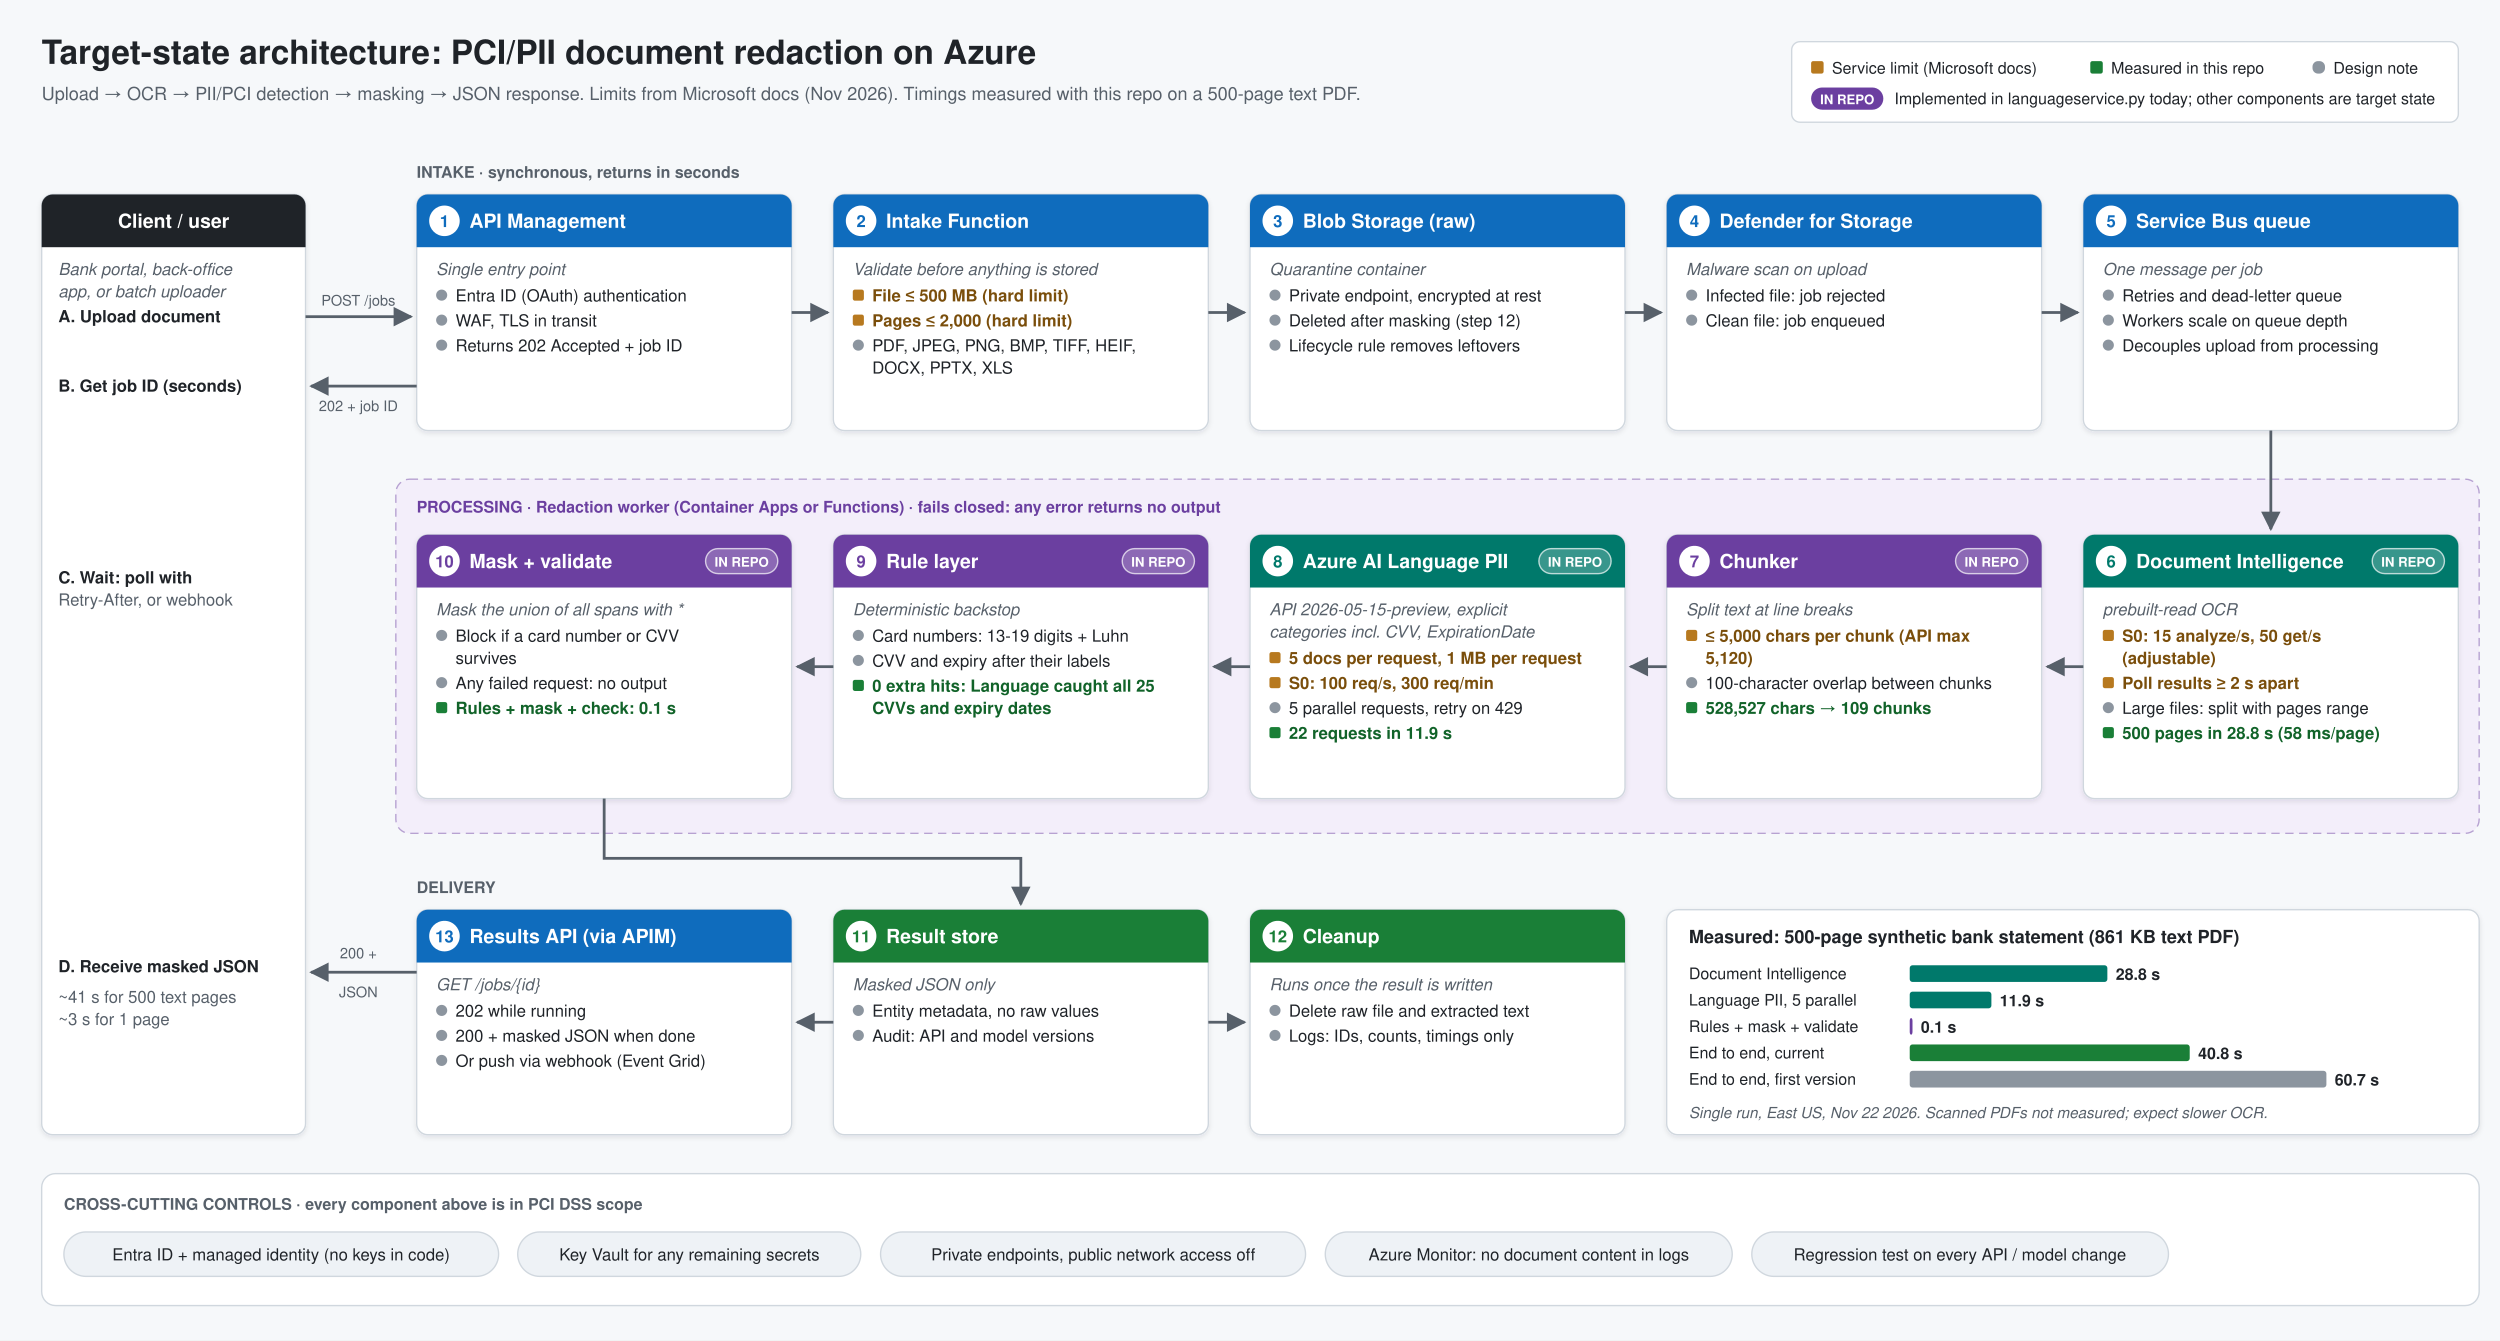
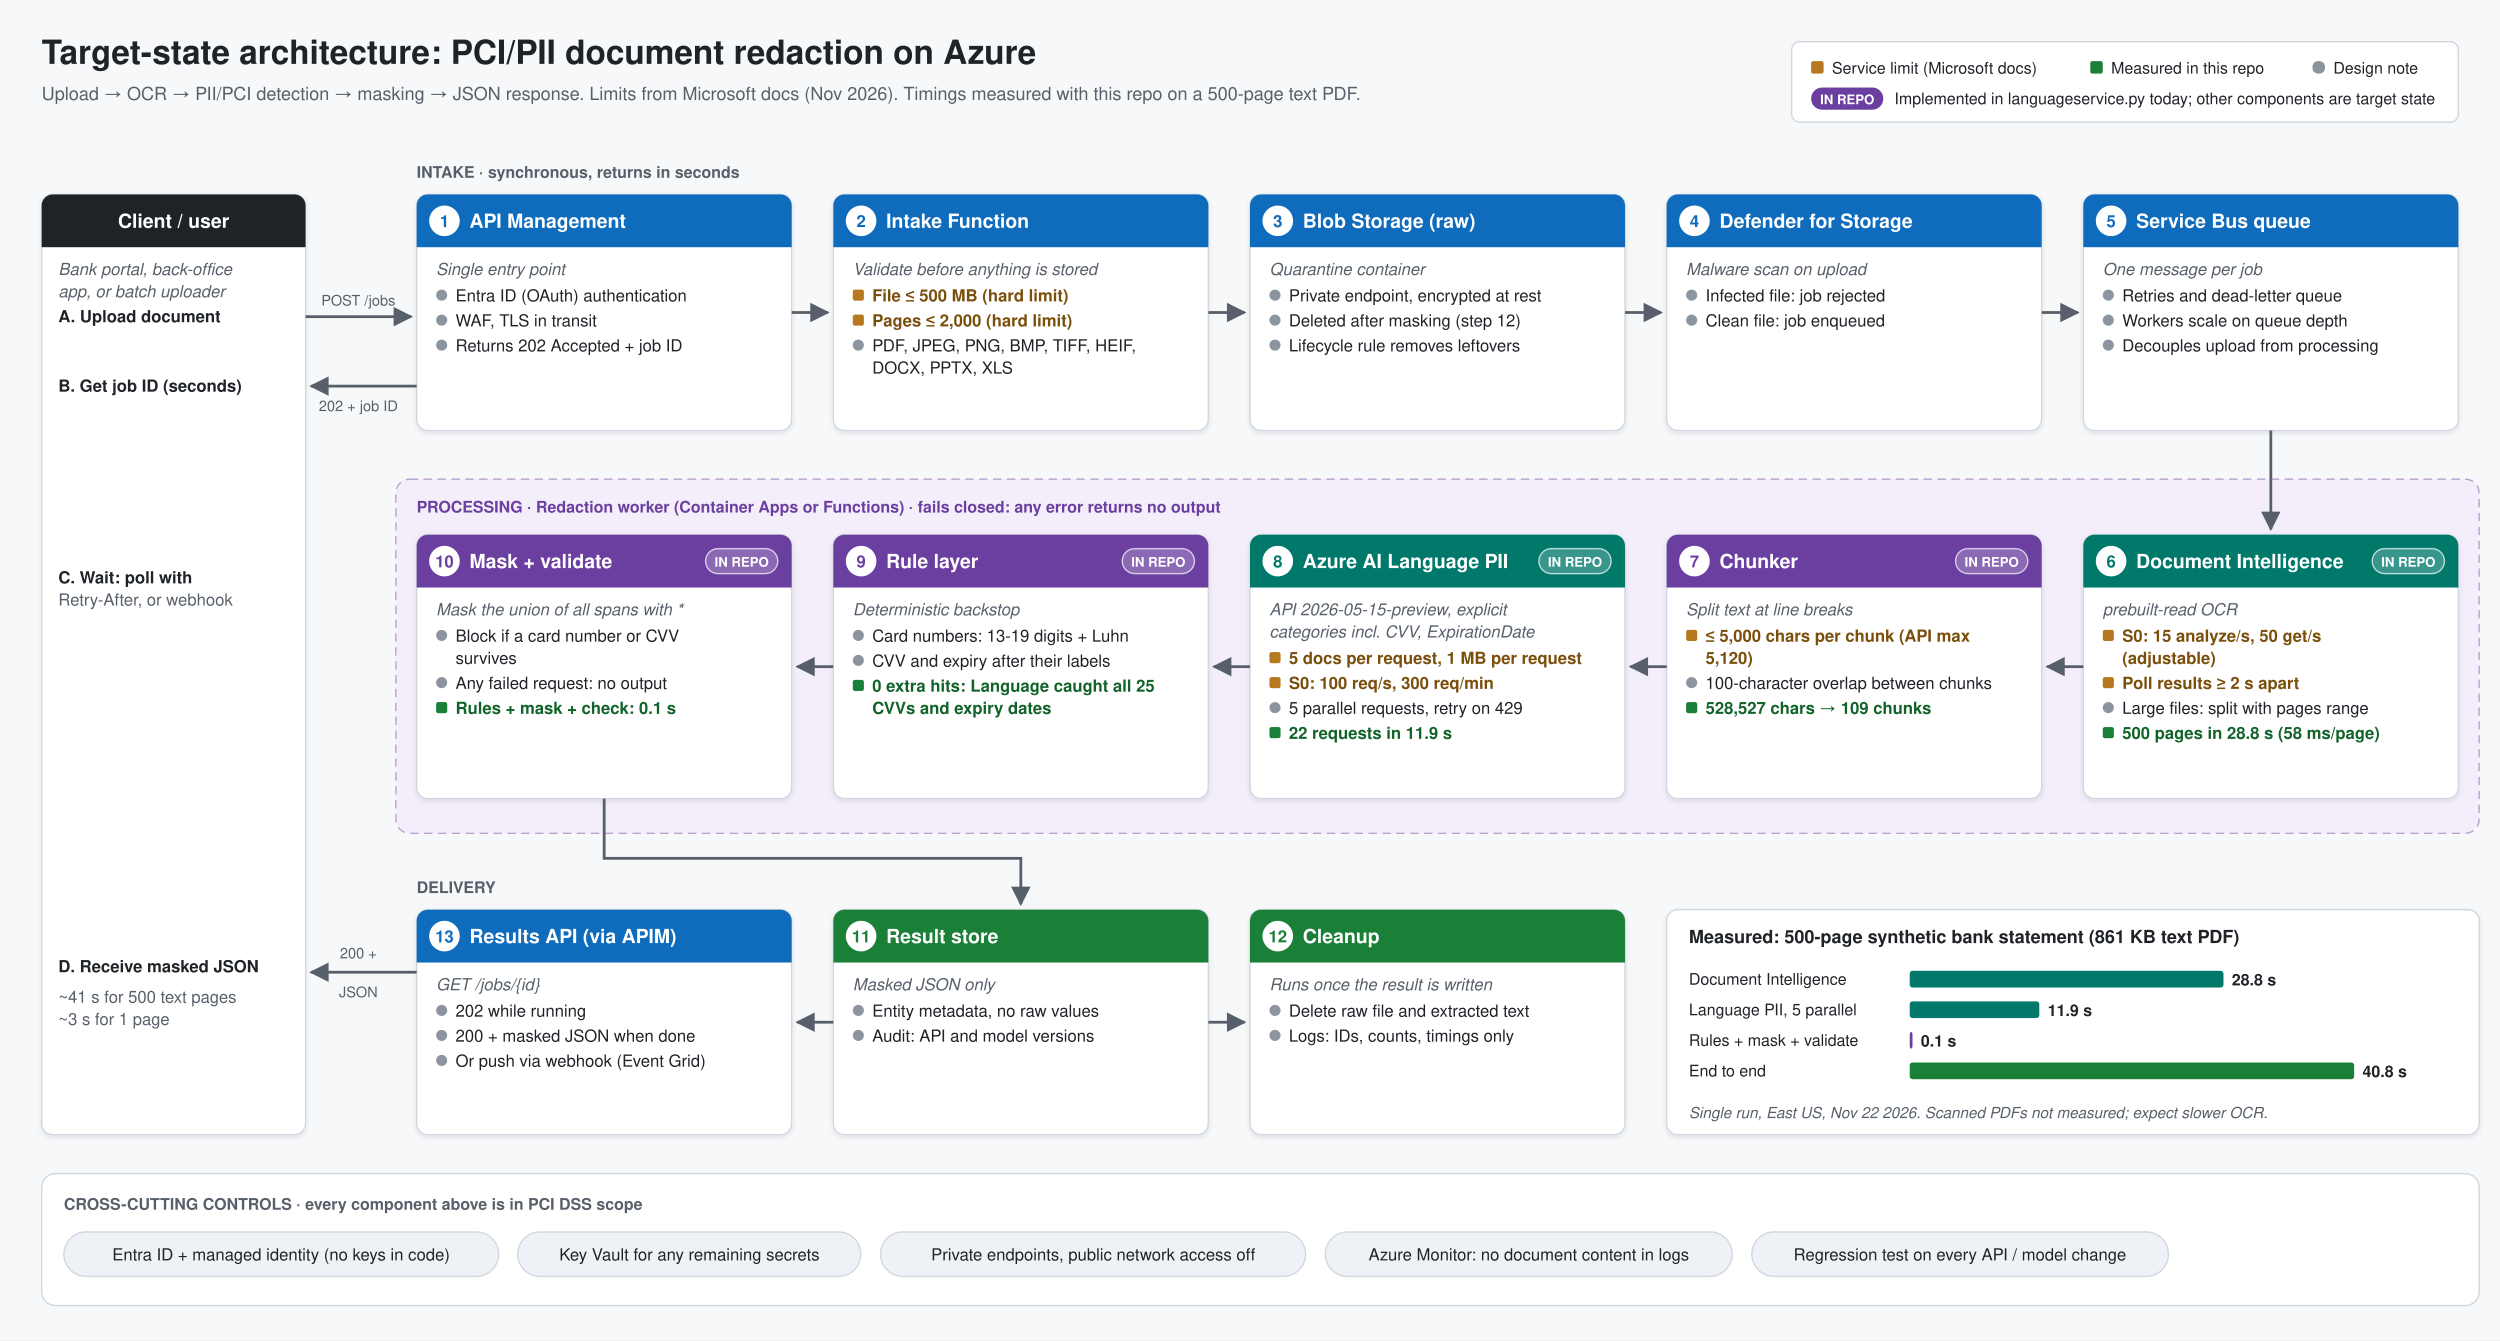
<svg xmlns="http://www.w3.org/2000/svg" width="1800" height="965" viewBox="0 0 1800 965" font-family="Segoe UI, -apple-system, Helvetica Neue, Helvetica, Arial, sans-serif">
  <defs>
    <marker id="arrow" viewBox="0 0 10 10" refX="9" refY="5" markerWidth="7" markerHeight="7" orient="auto-start-reverse">
      <path d="M0,0 L10,5 L0,10 z" fill="#57606A" />
    </marker>
    <filter id="shadow" x="-5%" y="-5%" width="110%" height="115%">
      <feDropShadow dx="0" dy="1.5" stdDeviation="2" flood-color="#1F2328" flood-opacity="0.10" />
    </filter>
  </defs>
  <rect width="1800" height="965" fill="#F6F8FA" />
  <text x="30" y="46" font-size="24" fill="#1F2328" font-weight="bold" text-anchor="start" font-style="normal">Target-state architecture: PCI/PII document redaction on Azure</text>
  <text x="30" y="72" font-size="13" fill="#57606A" font-weight="normal" text-anchor="start" font-style="normal">Upload → OCR → PII/PCI detection → masking → JSON response. Limits from Microsoft docs (Nov 2026). Timings measured with this repo on a 500-page text PDF.</text>
  <rect x="1290" y="30" width="480" height="58" rx="6" fill="#FFFFFF" stroke="#D0D7DE" />
  <rect x="1304" y="44" width="9" height="9" rx="1.5" fill="#B7791F" />
  <text x="1319" y="53" font-size="11.5" fill="#1F2328" font-weight="normal" text-anchor="start" font-style="normal">Service limit (Microsoft docs)</text>
  <rect x="1505" y="44" width="9" height="9" rx="1.5" fill="#1A7F37" />
  <text x="1520" y="53" font-size="11.5" fill="#1F2328" font-weight="normal" text-anchor="start" font-style="normal">Measured in this repo</text>
  <rect x="1665" y="44" width="9" height="9" rx="4" fill="#8C959F" />
  <text x="1680" y="53" font-size="11.5" fill="#1F2328" font-weight="normal" text-anchor="start" font-style="normal">Design note</text>
  <rect x="1304" y="63" width="52" height="16" rx="8" fill="#6B3FA0" />
  <text x="1330" y="75" font-size="9.5" fill="#FFFFFF" font-weight="bold" text-anchor="middle" font-style="normal">IN REPO</text>
  <text x="1364" y="75" font-size="11.5" fill="#1F2328" font-weight="normal" text-anchor="start" font-style="normal">Implemented in languageservice.py today; other components are target state</text>
  <g filter="url(#shadow)">
    <rect x="30" y="140" width="190" height="677" rx="8" fill="#FFFFFF" stroke="#D0D7DE" />
  </g>
  <path d="M30,148 a8,8 0 0 1 8,-8 h174 a8,8 0 0 1 8,8 v30 h-190 z" fill="#1F2328" />
  <text x="125.0" y="164" font-size="14" fill="#FFFFFF" font-weight="bold" text-anchor="middle" font-style="normal">Client / user</text>
  <text x="42" y="198" font-size="12" fill="#57606A" font-weight="normal" text-anchor="start" font-style="italic">Bank portal, back-office</text>
  <text x="42" y="214" font-size="12" fill="#57606A" font-weight="normal" text-anchor="start" font-style="italic">app, or batch uploader</text>
  <text x="42" y="232" font-size="12" fill="#1F2328" font-weight="600" text-anchor="start" font-style="normal">A. Upload document</text>
  <text x="42" y="282" font-size="12" fill="#1F2328" font-weight="600" text-anchor="start" font-style="normal">B. Get job ID (seconds)</text>
  <text x="42" y="420" font-size="12" fill="#1F2328" font-weight="600" text-anchor="start" font-style="normal">C. Wait: poll with</text>
  <text x="42" y="436" font-size="12" fill="#57606A" font-weight="normal" text-anchor="start" font-style="normal">    Retry-After, or webhook</text>
  <text x="42" y="700" font-size="12" fill="#1F2328" font-weight="600" text-anchor="start" font-style="normal">D. Receive masked JSON</text>
  <text x="42" y="722" font-size="12" fill="#57606A" font-weight="normal" text-anchor="start" font-style="normal">~41 s for 500 text pages</text>
  <text x="42" y="738" font-size="12" fill="#57606A" font-weight="normal" text-anchor="start" font-style="normal">~3 s for 1 page</text>
  <text x="300" y="128" font-size="11.5" fill="#57606A" font-weight="bold" text-anchor="start" font-style="normal">INTAKE  ·  synchronous, returns in seconds</text>
  <g filter="url(#shadow)">
    <rect x="300" y="140" width="270" height="170" rx="8" fill="#FFFFFF" stroke="#D0D7DE" />
  </g>
  <path d="M300,148 a8,8 0 0 1 8,-8 h254 a8,8 0 0 1 8,8 v30 h-270 z" fill="#0F6CBD" />
  <circle cx="320" cy="159" r="11" fill="#FFFFFF" />
  <text x="320" y="163.5" font-size="12" fill="#0F6CBD" font-weight="bold" text-anchor="middle" font-style="normal">1</text>
  <text x="338" y="164" font-size="14" fill="#FFFFFF" font-weight="bold" text-anchor="start" font-style="normal">API Management</text>
  <text x="314" y="198" font-size="12" fill="#57606A" font-weight="normal" text-anchor="start" font-style="italic">Single entry point</text>
  <rect x="314" y="208.5" width="8" height="8" rx="4" fill="#8C959F" />
  <text x="328" y="217" font-size="12" fill="#1F2328" font-weight="normal" text-anchor="start" font-style="normal">Entra ID (OAuth) authentication</text>
  <rect x="314" y="226.5" width="8" height="8" rx="4" fill="#8C959F" />
  <text x="328" y="235" font-size="12" fill="#1F2328" font-weight="normal" text-anchor="start" font-style="normal">WAF, TLS in transit</text>
  <rect x="314" y="244.5" width="8" height="8" rx="4" fill="#8C959F" />
  <text x="328" y="253" font-size="12" fill="#1F2328" font-weight="normal" text-anchor="start" font-style="normal">Returns 202 Accepted + job ID</text>
  <g filter="url(#shadow)">
    <rect x="600" y="140" width="270" height="170" rx="8" fill="#FFFFFF" stroke="#D0D7DE" />
  </g>
  <path d="M600,148 a8,8 0 0 1 8,-8 h254 a8,8 0 0 1 8,8 v30 h-270 z" fill="#0F6CBD" />
  <circle cx="620" cy="159" r="11" fill="#FFFFFF" />
  <text x="620" y="163.5" font-size="12" fill="#0F6CBD" font-weight="bold" text-anchor="middle" font-style="normal">2</text>
  <text x="638" y="164" font-size="14" fill="#FFFFFF" font-weight="bold" text-anchor="start" font-style="normal">Intake Function</text>
  <text x="614" y="198" font-size="12" fill="#57606A" font-weight="normal" text-anchor="start" font-style="italic">Validate before anything is stored</text>
  <rect x="614" y="208.5" width="8" height="8" rx="1.5" fill="#B7791F" />
  <text x="628" y="217" font-size="12" fill="#7A4E0B" font-weight="600" text-anchor="start" font-style="normal">File ≤ 500 MB (hard limit)</text>
  <rect x="614" y="226.5" width="8" height="8" rx="1.5" fill="#B7791F" />
  <text x="628" y="235" font-size="12" fill="#7A4E0B" font-weight="600" text-anchor="start" font-style="normal">Pages ≤ 2,000 (hard limit)</text>
  <rect x="614" y="244.5" width="8" height="8" rx="4" fill="#8C959F" />
  <text x="628" y="253" font-size="12" fill="#1F2328" font-weight="normal" text-anchor="start" font-style="normal">PDF, JPEG, PNG, BMP, TIFF, HEIF,</text>
  <text x="628" y="269" font-size="12" fill="#1F2328" font-weight="normal" text-anchor="start" font-style="normal">DOCX, PPTX, XLS</text>
  <g filter="url(#shadow)">
    <rect x="900" y="140" width="270" height="170" rx="8" fill="#FFFFFF" stroke="#D0D7DE" />
  </g>
  <path d="M900,148 a8,8 0 0 1 8,-8 h254 a8,8 0 0 1 8,8 v30 h-270 z" fill="#0F6CBD" />
  <circle cx="920" cy="159" r="11" fill="#FFFFFF" />
  <text x="920" y="163.5" font-size="12" fill="#0F6CBD" font-weight="bold" text-anchor="middle" font-style="normal">3</text>
  <text x="938" y="164" font-size="14" fill="#FFFFFF" font-weight="bold" text-anchor="start" font-style="normal">Blob Storage (raw)</text>
  <text x="914" y="198" font-size="12" fill="#57606A" font-weight="normal" text-anchor="start" font-style="italic">Quarantine container</text>
  <rect x="914" y="208.5" width="8" height="8" rx="4" fill="#8C959F" />
  <text x="928" y="217" font-size="12" fill="#1F2328" font-weight="normal" text-anchor="start" font-style="normal">Private endpoint, encrypted at rest</text>
  <rect x="914" y="226.5" width="8" height="8" rx="4" fill="#8C959F" />
  <text x="928" y="235" font-size="12" fill="#1F2328" font-weight="normal" text-anchor="start" font-style="normal">Deleted after masking (step 12)</text>
  <rect x="914" y="244.5" width="8" height="8" rx="4" fill="#8C959F" />
  <text x="928" y="253" font-size="12" fill="#1F2328" font-weight="normal" text-anchor="start" font-style="normal">Lifecycle rule removes leftovers</text>
  <g filter="url(#shadow)">
    <rect x="1200" y="140" width="270" height="170" rx="8" fill="#FFFFFF" stroke="#D0D7DE" />
  </g>
  <path d="M1200,148 a8,8 0 0 1 8,-8 h254 a8,8 0 0 1 8,8 v30 h-270 z" fill="#0F6CBD" />
  <circle cx="1220" cy="159" r="11" fill="#FFFFFF" />
  <text x="1220" y="163.5" font-size="12" fill="#0F6CBD" font-weight="bold" text-anchor="middle" font-style="normal">4</text>
  <text x="1238" y="164" font-size="14" fill="#FFFFFF" font-weight="bold" text-anchor="start" font-style="normal">Defender for Storage</text>
  <text x="1214" y="198" font-size="12" fill="#57606A" font-weight="normal" text-anchor="start" font-style="italic">Malware scan on upload</text>
  <rect x="1214" y="208.5" width="8" height="8" rx="4" fill="#8C959F" />
  <text x="1228" y="217" font-size="12" fill="#1F2328" font-weight="normal" text-anchor="start" font-style="normal">Infected file: job rejected</text>
  <rect x="1214" y="226.5" width="8" height="8" rx="4" fill="#8C959F" />
  <text x="1228" y="235" font-size="12" fill="#1F2328" font-weight="normal" text-anchor="start" font-style="normal">Clean file: job enqueued</text>
  <g filter="url(#shadow)">
    <rect x="1500" y="140" width="270" height="170" rx="8" fill="#FFFFFF" stroke="#D0D7DE" />
  </g>
  <path d="M1500,148 a8,8 0 0 1 8,-8 h254 a8,8 0 0 1 8,8 v30 h-270 z" fill="#0F6CBD" />
  <circle cx="1520" cy="159" r="11" fill="#FFFFFF" />
  <text x="1520" y="163.5" font-size="12" fill="#0F6CBD" font-weight="bold" text-anchor="middle" font-style="normal">5</text>
  <text x="1538" y="164" font-size="14" fill="#FFFFFF" font-weight="bold" text-anchor="start" font-style="normal">Service Bus queue</text>
  <text x="1514" y="198" font-size="12" fill="#57606A" font-weight="normal" text-anchor="start" font-style="italic">One message per job</text>
  <rect x="1514" y="208.5" width="8" height="8" rx="4" fill="#8C959F" />
  <text x="1528" y="217" font-size="12" fill="#1F2328" font-weight="normal" text-anchor="start" font-style="normal">Retries and dead-letter queue</text>
  <rect x="1514" y="226.5" width="8" height="8" rx="4" fill="#8C959F" />
  <text x="1528" y="235" font-size="12" fill="#1F2328" font-weight="normal" text-anchor="start" font-style="normal">Workers scale on queue depth</text>
  <rect x="1514" y="244.5" width="8" height="8" rx="4" fill="#8C959F" />
  <text x="1528" y="253" font-size="12" fill="#1F2328" font-weight="normal" text-anchor="start" font-style="normal">Decouples upload from processing</text>
  <path d="M220,228 L296,228" fill="none" stroke="#57606A" stroke-width="2" marker-end="url(#arrow)" />
  <text x="258" y="220" font-size="10.5" fill="#57606A" font-weight="normal" text-anchor="middle" font-style="normal">POST /jobs</text>
  <path d="M300,278 L224,278" fill="none" stroke="#57606A" stroke-width="2" marker-end="url(#arrow)" />
  <text x="258" y="296" font-size="10.5" fill="#57606A" font-weight="normal" text-anchor="middle" font-style="normal">202 + job ID</text>
  <path d="M570,225.0 L596,225.0" fill="none" stroke="#57606A" stroke-width="2" marker-end="url(#arrow)" />
  <path d="M870,225.0 L896,225.0" fill="none" stroke="#57606A" stroke-width="2" marker-end="url(#arrow)" />
  <path d="M1170,225.0 L1196,225.0" fill="none" stroke="#57606A" stroke-width="2" marker-end="url(#arrow)" />
  <path d="M1470,225.0 L1496,225.0" fill="none" stroke="#57606A" stroke-width="2" marker-end="url(#arrow)" />
  <rect x="285" y="345" width="1500" height="255" rx="10" fill="#F3EEFA" stroke="#6B3FA0" stroke-opacity="0.45" stroke-dasharray="6 4" />
  <text x="300" y="369" font-size="11.5" fill="#6B3FA0" font-weight="bold" text-anchor="start" font-style="normal">PROCESSING  ·  Redaction worker (Container Apps or Functions)  ·  fails closed: any error returns no output</text>
  <g filter="url(#shadow)">
    <rect x="1500" y="385" width="270" height="190" rx="8" fill="#FFFFFF" stroke="#D0D7DE" />
  </g>
  <path d="M1500,393 a8,8 0 0 1 8,-8 h254 a8,8 0 0 1 8,8 v30 h-270 z" fill="#00796B" />
  <circle cx="1520" cy="404" r="11" fill="#FFFFFF" />
  <text x="1520" y="408.5" font-size="12" fill="#00796B" font-weight="bold" text-anchor="middle" font-style="normal">6</text>
  <text x="1538" y="409" font-size="14" fill="#FFFFFF" font-weight="bold" text-anchor="start" font-style="normal">Document Intelligence</text>
  <rect x="1708" y="395" width="52" height="18" rx="9" fill="#FFFFFF" fill-opacity="0.22" stroke="#FFFFFF" stroke-opacity="0.7" />
  <text x="1734" y="408" font-size="9.5" fill="#FFFFFF" font-weight="bold" text-anchor="middle" font-style="normal">IN REPO</text>
  <text x="1514" y="443" font-size="12" fill="#57606A" font-weight="normal" text-anchor="start" font-style="italic">prebuilt-read OCR</text>
  <rect x="1514" y="453.5" width="8" height="8" rx="1.5" fill="#B7791F" />
  <text x="1528" y="462" font-size="12" fill="#7A4E0B" font-weight="600" text-anchor="start" font-style="normal">S0: 15 analyze/s, 50 get/s</text>
  <text x="1528" y="478" font-size="12" fill="#7A4E0B" font-weight="600" text-anchor="start" font-style="normal">(adjustable)</text>
  <rect x="1514" y="487.5" width="8" height="8" rx="1.5" fill="#B7791F" />
  <text x="1528" y="496" font-size="12" fill="#7A4E0B" font-weight="600" text-anchor="start" font-style="normal">Poll results ≥ 2 s apart</text>
  <rect x="1514" y="505.5" width="8" height="8" rx="4" fill="#8C959F" />
  <text x="1528" y="514" font-size="12" fill="#1F2328" font-weight="normal" text-anchor="start" font-style="normal">Large files: split with pages range</text>
  <rect x="1514" y="523.5" width="8" height="8" rx="1.5" fill="#1A7F37" />
  <text x="1528" y="532" font-size="12" fill="#116329" font-weight="600" text-anchor="start" font-style="normal">500 pages in 28.8 s (58 ms/page)</text>
  <g filter="url(#shadow)">
    <rect x="1200" y="385" width="270" height="190" rx="8" fill="#FFFFFF" stroke="#D0D7DE" />
  </g>
  <path d="M1200,393 a8,8 0 0 1 8,-8 h254 a8,8 0 0 1 8,8 v30 h-270 z" fill="#6B3FA0" />
  <circle cx="1220" cy="404" r="11" fill="#FFFFFF" />
  <text x="1220" y="408.5" font-size="12" fill="#6B3FA0" font-weight="bold" text-anchor="middle" font-style="normal">7</text>
  <text x="1238" y="409" font-size="14" fill="#FFFFFF" font-weight="bold" text-anchor="start" font-style="normal">Chunker</text>
  <rect x="1408" y="395" width="52" height="18" rx="9" fill="#FFFFFF" fill-opacity="0.22" stroke="#FFFFFF" stroke-opacity="0.7" />
  <text x="1434" y="408" font-size="9.5" fill="#FFFFFF" font-weight="bold" text-anchor="middle" font-style="normal">IN REPO</text>
  <text x="1214" y="443" font-size="12" fill="#57606A" font-weight="normal" text-anchor="start" font-style="italic">Split text at line breaks</text>
  <rect x="1214" y="453.5" width="8" height="8" rx="1.5" fill="#B7791F" />
  <text x="1228" y="462" font-size="12" fill="#7A4E0B" font-weight="600" text-anchor="start" font-style="normal">≤ 5,000 chars per chunk (API max</text>
  <text x="1228" y="478" font-size="12" fill="#7A4E0B" font-weight="600" text-anchor="start" font-style="normal">5,120)</text>
  <rect x="1214" y="487.5" width="8" height="8" rx="4" fill="#8C959F" />
  <text x="1228" y="496" font-size="12" fill="#1F2328" font-weight="normal" text-anchor="start" font-style="normal">100-character overlap between chunks</text>
  <rect x="1214" y="505.5" width="8" height="8" rx="1.5" fill="#1A7F37" />
  <text x="1228" y="514" font-size="12" fill="#116329" font-weight="600" text-anchor="start" font-style="normal">528,527 chars → 109 chunks</text>
  <g filter="url(#shadow)">
    <rect x="900" y="385" width="270" height="190" rx="8" fill="#FFFFFF" stroke="#D0D7DE" />
  </g>
  <path d="M900,393 a8,8 0 0 1 8,-8 h254 a8,8 0 0 1 8,8 v30 h-270 z" fill="#00796B" />
  <circle cx="920" cy="404" r="11" fill="#FFFFFF" />
  <text x="920" y="408.5" font-size="12" fill="#00796B" font-weight="bold" text-anchor="middle" font-style="normal">8</text>
  <text x="938" y="409" font-size="14" fill="#FFFFFF" font-weight="bold" text-anchor="start" font-style="normal">Azure AI Language PII</text>
  <rect x="1108" y="395" width="52" height="18" rx="9" fill="#FFFFFF" fill-opacity="0.22" stroke="#FFFFFF" stroke-opacity="0.7" />
  <text x="1134" y="408" font-size="9.5" fill="#FFFFFF" font-weight="bold" text-anchor="middle" font-style="normal">IN REPO</text>
  <text x="914" y="443" font-size="12" fill="#57606A" font-weight="normal" text-anchor="start" font-style="italic">API 2026-05-15-preview, explicit</text>
  <text x="914" y="459" font-size="12" fill="#57606A" font-weight="normal" text-anchor="start" font-style="italic">categories incl. CVV, ExpirationDate</text>
  <rect x="914" y="469.5" width="8" height="8" rx="1.5" fill="#B7791F" />
  <text x="928" y="478" font-size="12" fill="#7A4E0B" font-weight="600" text-anchor="start" font-style="normal">5 docs per request, 1 MB per request</text>
  <rect x="914" y="487.5" width="8" height="8" rx="1.5" fill="#B7791F" />
  <text x="928" y="496" font-size="12" fill="#7A4E0B" font-weight="600" text-anchor="start" font-style="normal">S0: 100 req/s, 300 req/min</text>
  <rect x="914" y="505.5" width="8" height="8" rx="4" fill="#8C959F" />
  <text x="928" y="514" font-size="12" fill="#1F2328" font-weight="normal" text-anchor="start" font-style="normal">5 parallel requests, retry on 429</text>
  <rect x="914" y="523.5" width="8" height="8" rx="1.5" fill="#1A7F37" />
  <text x="928" y="532" font-size="12" fill="#116329" font-weight="600" text-anchor="start" font-style="normal">22 requests in 11.9 s</text>
  <g filter="url(#shadow)">
    <rect x="600" y="385" width="270" height="190" rx="8" fill="#FFFFFF" stroke="#D0D7DE" />
  </g>
  <path d="M600,393 a8,8 0 0 1 8,-8 h254 a8,8 0 0 1 8,8 v30 h-270 z" fill="#6B3FA0" />
  <circle cx="620" cy="404" r="11" fill="#FFFFFF" />
  <text x="620" y="408.5" font-size="12" fill="#6B3FA0" font-weight="bold" text-anchor="middle" font-style="normal">9</text>
  <text x="638" y="409" font-size="14" fill="#FFFFFF" font-weight="bold" text-anchor="start" font-style="normal">Rule layer</text>
  <rect x="808" y="395" width="52" height="18" rx="9" fill="#FFFFFF" fill-opacity="0.22" stroke="#FFFFFF" stroke-opacity="0.7" />
  <text x="834" y="408" font-size="9.5" fill="#FFFFFF" font-weight="bold" text-anchor="middle" font-style="normal">IN REPO</text>
  <text x="614" y="443" font-size="12" fill="#57606A" font-weight="normal" text-anchor="start" font-style="italic">Deterministic backstop</text>
  <rect x="614" y="453.5" width="8" height="8" rx="4" fill="#8C959F" />
  <text x="628" y="462" font-size="12" fill="#1F2328" font-weight="normal" text-anchor="start" font-style="normal">Card numbers: 13-19 digits + Luhn</text>
  <rect x="614" y="471.5" width="8" height="8" rx="4" fill="#8C959F" />
  <text x="628" y="480" font-size="12" fill="#1F2328" font-weight="normal" text-anchor="start" font-style="normal">CVV and expiry after their labels</text>
  <rect x="614" y="489.5" width="8" height="8" rx="1.5" fill="#1A7F37" />
  <text x="628" y="498" font-size="12" fill="#116329" font-weight="600" text-anchor="start" font-style="normal">0 extra hits: Language caught all 25</text>
  <text x="628" y="514" font-size="12" fill="#116329" font-weight="600" text-anchor="start" font-style="normal">CVVs and expiry dates</text>
  <g filter="url(#shadow)">
    <rect x="300" y="385" width="270" height="190" rx="8" fill="#FFFFFF" stroke="#D0D7DE" />
  </g>
  <path d="M300,393 a8,8 0 0 1 8,-8 h254 a8,8 0 0 1 8,8 v30 h-270 z" fill="#6B3FA0" />
  <circle cx="320" cy="404" r="11" fill="#FFFFFF" />
  <text x="320" y="408.5" font-size="12" fill="#6B3FA0" font-weight="bold" text-anchor="middle" font-style="normal">10</text>
  <text x="338" y="409" font-size="14" fill="#FFFFFF" font-weight="bold" text-anchor="start" font-style="normal">Mask + validate</text>
  <rect x="508" y="395" width="52" height="18" rx="9" fill="#FFFFFF" fill-opacity="0.22" stroke="#FFFFFF" stroke-opacity="0.7" />
  <text x="534" y="408" font-size="9.5" fill="#FFFFFF" font-weight="bold" text-anchor="middle" font-style="normal">IN REPO</text>
  <text x="314" y="443" font-size="12" fill="#57606A" font-weight="normal" text-anchor="start" font-style="italic">Mask the union of all spans with *</text>
  <rect x="314" y="453.5" width="8" height="8" rx="4" fill="#8C959F" />
  <text x="328" y="462" font-size="12" fill="#1F2328" font-weight="normal" text-anchor="start" font-style="normal">Block if a card number or CVV</text>
  <text x="328" y="478" font-size="12" fill="#1F2328" font-weight="normal" text-anchor="start" font-style="normal">survives</text>
  <rect x="314" y="487.5" width="8" height="8" rx="4" fill="#8C959F" />
  <text x="328" y="496" font-size="12" fill="#1F2328" font-weight="normal" text-anchor="start" font-style="normal">Any failed request: no output</text>
  <rect x="314" y="505.5" width="8" height="8" rx="1.5" fill="#1A7F37" />
  <text x="328" y="514" font-size="12" fill="#116329" font-weight="600" text-anchor="start" font-style="normal">Rules + mask + check: 0.1 s</text>
  <path d="M1635,310 L1635,381" fill="none" stroke="#57606A" stroke-width="2" marker-end="url(#arrow)" />
  <path d="M1500,480.0 L1474,480.0" fill="none" stroke="#57606A" stroke-width="2" marker-end="url(#arrow)" />
  <path d="M1200,480.0 L1174,480.0" fill="none" stroke="#57606A" stroke-width="2" marker-end="url(#arrow)" />
  <path d="M900,480.0 L874,480.0" fill="none" stroke="#57606A" stroke-width="2" marker-end="url(#arrow)" />
  <path d="M600,480.0 L574,480.0" fill="none" stroke="#57606A" stroke-width="2" marker-end="url(#arrow)" />
  <text x="300" y="643" font-size="11.5" fill="#57606A" font-weight="bold" text-anchor="start" font-style="normal">DELIVERY</text>
  <g filter="url(#shadow)">
    <rect x="300" y="655" width="270" height="162" rx="8" fill="#FFFFFF" stroke="#D0D7DE" />
  </g>
  <path d="M300,663 a8,8 0 0 1 8,-8 h254 a8,8 0 0 1 8,8 v30 h-270 z" fill="#0F6CBD" />
  <circle cx="320" cy="674" r="11" fill="#FFFFFF" />
  <text x="320" y="678.5" font-size="12" fill="#0F6CBD" font-weight="bold" text-anchor="middle" font-style="normal">13</text>
  <text x="338" y="679" font-size="14" fill="#FFFFFF" font-weight="bold" text-anchor="start" font-style="normal">Results API (via APIM)</text>
  <text x="314" y="713" font-size="12" fill="#57606A" font-weight="normal" text-anchor="start" font-style="italic">GET /jobs/{id}</text>
  <rect x="314" y="723.5" width="8" height="8" rx="4" fill="#8C959F" />
  <text x="328" y="732" font-size="12" fill="#1F2328" font-weight="normal" text-anchor="start" font-style="normal">202 while running</text>
  <rect x="314" y="741.5" width="8" height="8" rx="4" fill="#8C959F" />
  <text x="328" y="750" font-size="12" fill="#1F2328" font-weight="normal" text-anchor="start" font-style="normal">200 + masked JSON when done</text>
  <rect x="314" y="759.5" width="8" height="8" rx="4" fill="#8C959F" />
  <text x="328" y="768" font-size="12" fill="#1F2328" font-weight="normal" text-anchor="start" font-style="normal">Or push via webhook (Event Grid)</text>
  <g filter="url(#shadow)">
    <rect x="600" y="655" width="270" height="162" rx="8" fill="#FFFFFF" stroke="#D0D7DE" />
  </g>
  <path d="M600,663 a8,8 0 0 1 8,-8 h254 a8,8 0 0 1 8,8 v30 h-270 z" fill="#1A7F37" />
  <circle cx="620" cy="674" r="11" fill="#FFFFFF" />
  <text x="620" y="678.5" font-size="12" fill="#1A7F37" font-weight="bold" text-anchor="middle" font-style="normal">11</text>
  <text x="638" y="679" font-size="14" fill="#FFFFFF" font-weight="bold" text-anchor="start" font-style="normal">Result store</text>
  <text x="614" y="713" font-size="12" fill="#57606A" font-weight="normal" text-anchor="start" font-style="italic">Masked JSON only</text>
  <rect x="614" y="723.5" width="8" height="8" rx="4" fill="#8C959F" />
  <text x="628" y="732" font-size="12" fill="#1F2328" font-weight="normal" text-anchor="start" font-style="normal">Entity metadata, no raw values</text>
  <rect x="614" y="741.5" width="8" height="8" rx="4" fill="#8C959F" />
  <text x="628" y="750" font-size="12" fill="#1F2328" font-weight="normal" text-anchor="start" font-style="normal">Audit: API and model versions</text>
  <g filter="url(#shadow)">
    <rect x="900" y="655" width="270" height="162" rx="8" fill="#FFFFFF" stroke="#D0D7DE" />
  </g>
  <path d="M900,663 a8,8 0 0 1 8,-8 h254 a8,8 0 0 1 8,8 v30 h-270 z" fill="#1A7F37" />
  <circle cx="920" cy="674" r="11" fill="#FFFFFF" />
  <text x="920" y="678.5" font-size="12" fill="#1A7F37" font-weight="bold" text-anchor="middle" font-style="normal">12</text>
  <text x="938" y="679" font-size="14" fill="#FFFFFF" font-weight="bold" text-anchor="start" font-style="normal">Cleanup</text>
  <text x="914" y="713" font-size="12" fill="#57606A" font-weight="normal" text-anchor="start" font-style="italic">Runs once the result is written</text>
  <rect x="914" y="723.5" width="8" height="8" rx="4" fill="#8C959F" />
  <text x="928" y="732" font-size="12" fill="#1F2328" font-weight="normal" text-anchor="start" font-style="normal">Delete raw file and extracted text</text>
  <rect x="914" y="741.5" width="8" height="8" rx="4" fill="#8C959F" />
  <text x="928" y="750" font-size="12" fill="#1F2328" font-weight="normal" text-anchor="start" font-style="normal">Logs: IDs, counts, timings only</text>
  <path d="M435,575 L435,618 L735,618 L735,651" fill="none" stroke="#57606A" stroke-width="2" marker-end="url(#arrow)" />
  <path d="M870,736.0 L896,736.0" fill="none" stroke="#57606A" stroke-width="2" marker-end="url(#arrow)" />
  <path d="M600,736.0 L574,736.0" fill="none" stroke="#57606A" stroke-width="2" marker-end="url(#arrow)" />
  <path d="M300,700 L224,700" fill="none" stroke="#57606A" stroke-width="2" marker-end="url(#arrow)" />
  <text x="258" y="690" font-size="10.5" fill="#57606A" font-weight="normal" text-anchor="middle" font-style="normal">200 +</text>
  <text x="258" y="718" font-size="10.5" fill="#57606A" font-weight="normal" text-anchor="middle" font-style="normal">JSON</text>
  <g filter="url(#shadow)">
    <rect x="1200" y="655" width="585" height="162" rx="8" fill="#FFFFFF" stroke="#D0D7DE" />
  </g>
  <text x="1216" y="679" font-size="13" fill="#1F2328" font-weight="bold" text-anchor="start" font-style="normal">Measured: 500-page synthetic bank statement (861 KB text PDF)</text>
-   <text x="1216" y="705" font-size="11.5" fill="#1F2328" font-weight="normal" text-anchor="start" font-style="normal">Document Intelligence</text>
-   <rect x="1375" y="695" width="142.3" height="12" rx="2" fill="#00796B" />
-   <text x="1523.339" y="705.5" font-size="11.5" fill="#1F2328" font-weight="600" text-anchor="start" font-style="normal">28.8 s</text>
-   <text x="1216" y="724" font-size="11.5" fill="#1F2328" font-weight="normal" text-anchor="start" font-style="normal">Language PII, 5 parallel</text>
-   <rect x="1375" y="714" width="58.8" height="12" rx="2" fill="#00796B" />
-   <text x="1439.814" y="724.5" font-size="11.5" fill="#1F2328" font-weight="600" text-anchor="start" font-style="normal">11.9 s</text>
-   <text x="1216" y="743" font-size="11.5" fill="#1F2328" font-weight="normal" text-anchor="start" font-style="normal">Rules + mask + validate</text>
-   <rect x="1375" y="733" width="2.0" height="12" rx="2" fill="#6B3FA0" />
-   <text x="1383" y="743.5" font-size="11.5" fill="#1F2328" font-weight="600" text-anchor="start" font-style="normal">0.1 s</text>
-   <text x="1216" y="762" font-size="11.5" fill="#1F2328" font-weight="normal" text-anchor="start" font-style="normal">End to end, current</text>
-   <rect x="1375" y="752" width="201.6" height="12" rx="2" fill="#1A7F37" />
-   <text x="1582.647" y="762.5" font-size="11.5" fill="#1F2328" font-weight="600" text-anchor="start" font-style="normal">40.8 s</text>
-   <text x="1216" y="781" font-size="11.5" fill="#1F2328" font-weight="normal" text-anchor="start" font-style="normal">End to end, first version</text>
-   <rect x="1375" y="771" width="300.0" height="12" rx="2" fill="#8C959F" />
-   <text x="1681.0" y="781.5" font-size="11.5" fill="#1F2328" font-weight="600" text-anchor="start" font-style="normal">60.7 s</text>
+   <text x="1216" y="709" font-size="11.5" fill="#1F2328" font-weight="normal" text-anchor="start" font-style="normal">Document Intelligence</text>
+   <rect x="1375" y="699" width="225.9" height="12" rx="2" fill="#00796B" />
+   <text x="1606.882" y="709.5" font-size="11.5" fill="#1F2328" font-weight="600" text-anchor="start" font-style="normal">28.8 s</text>
+   <text x="1216" y="731" font-size="11.5" fill="#1F2328" font-weight="normal" text-anchor="start" font-style="normal">Language PII, 5 parallel</text>
+   <rect x="1375" y="721" width="93.3" height="12" rx="2" fill="#00796B" />
+   <text x="1474.333" y="731.5" font-size="11.5" fill="#1F2328" font-weight="600" text-anchor="start" font-style="normal">11.9 s</text>
+   <text x="1216" y="753" font-size="11.5" fill="#1F2328" font-weight="normal" text-anchor="start" font-style="normal">Rules + mask + validate</text>
+   <rect x="1375" y="743" width="2.0" height="12" rx="2" fill="#6B3FA0" />
+   <text x="1383" y="753.5" font-size="11.5" fill="#1F2328" font-weight="600" text-anchor="start" font-style="normal">0.1 s</text>
+   <text x="1216" y="775" font-size="11.5" fill="#1F2328" font-weight="normal" text-anchor="start" font-style="normal">End to end</text>
+   <rect x="1375" y="765" width="320.0" height="12" rx="2" fill="#1A7F37" />
+   <text x="1701.0" y="775.5" font-size="11.5" fill="#1F2328" font-weight="600" text-anchor="start" font-style="normal">40.8 s</text>
  <text x="1216" y="805" font-size="11" fill="#57606A" font-weight="normal" text-anchor="start" font-style="italic">Single run, East US, Nov 22 2026. Scanned PDFs not measured; expect slower OCR.</text>
  <rect x="30" y="845" width="1755" height="95" rx="10" fill="#FFFFFF" stroke="#D0D7DE" />
  <text x="46" y="871" font-size="11.5" fill="#57606A" font-weight="bold" text-anchor="start" font-style="normal">CROSS-CUTTING CONTROLS  ·  every component above is in PCI DSS scope</text>
  <rect x="46" y="887" width="313" height="32" rx="16" fill="#EEF2F6" stroke="#D0D7DE" />
  <text x="202.375" y="907.5" font-size="12" fill="#1F2328" font-weight="normal" text-anchor="middle" font-style="normal">Entra ID + managed identity (no keys in code)</text>
  <rect x="372.75" y="887" width="247" height="32" rx="16" fill="#EEF2F6" stroke="#D0D7DE" />
  <text x="496.375" y="907.5" font-size="12" fill="#1F2328" font-weight="normal" text-anchor="middle" font-style="normal">Key Vault for any remaining secrets</text>
  <rect x="634.0" y="887" width="306" height="32" rx="16" fill="#EEF2F6" stroke="#D0D7DE" />
  <text x="787.1" y="907.5" font-size="12" fill="#1F2328" font-weight="normal" text-anchor="middle" font-style="normal">Private endpoints, public network access off</text>
  <rect x="954.2" y="887" width="293" height="32" rx="16" fill="#EEF2F6" stroke="#D0D7DE" />
  <text x="1100.75" y="907.5" font-size="12" fill="#1F2328" font-weight="normal" text-anchor="middle" font-style="normal">Azure Monitor: no document content in logs</text>
  <rect x="1261.3" y="887" width="300" height="32" rx="16" fill="#EEF2F6" stroke="#D0D7DE" />
  <text x="1411.125" y="907.5" font-size="12" fill="#1F2328" font-weight="normal" text-anchor="middle" font-style="normal">Regression test on every API / model change</text>
</svg>
